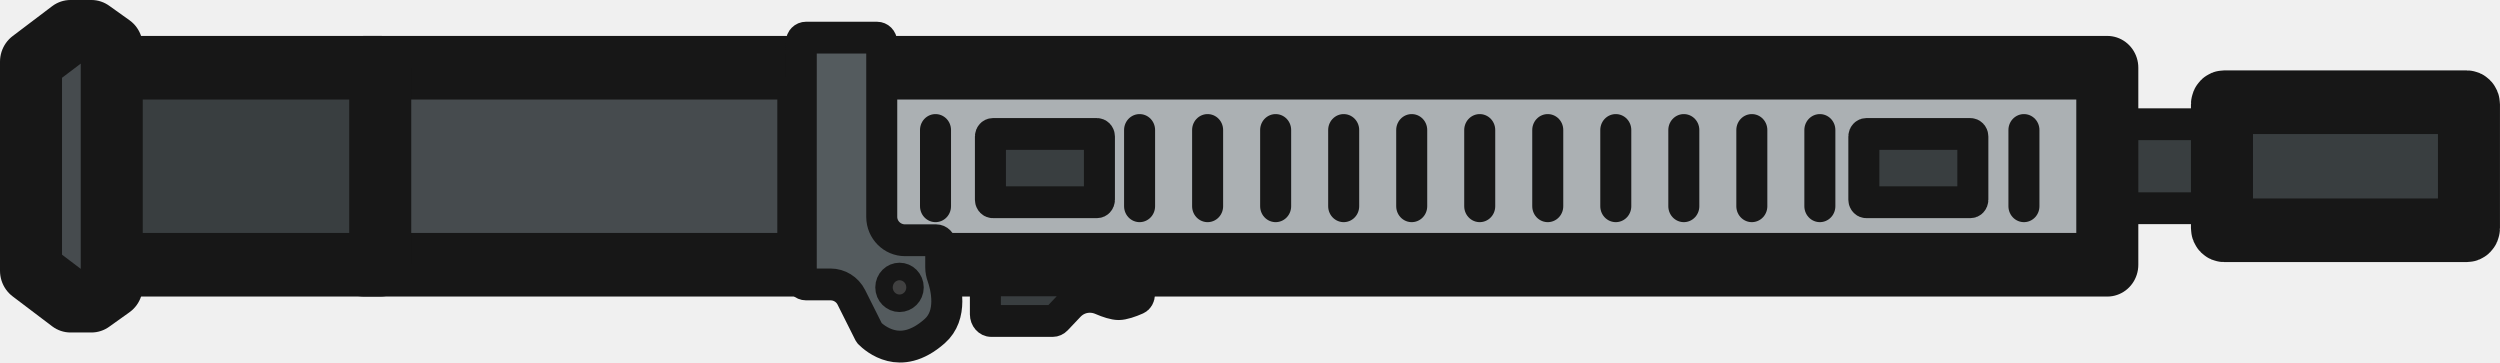
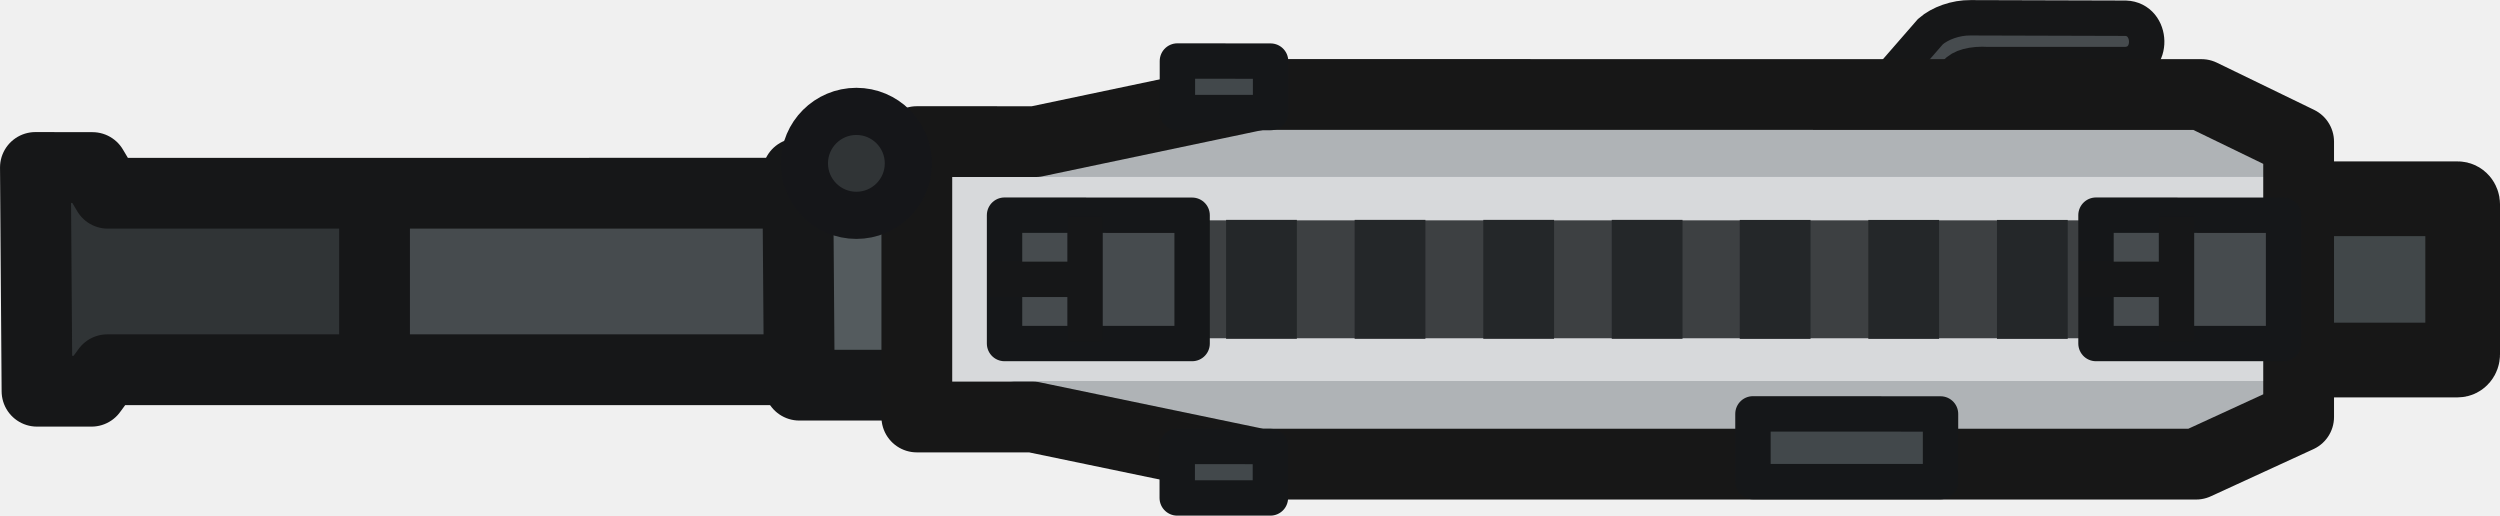
- <svg xmlns="http://www.w3.org/2000/svg" width="36.119mm" height="5.235mm" viewBox="0 0 36.119 5.235" version="1.1" id="svg1" xml:space="preserve">
+ <svg xmlns="http://www.w3.org/2000/svg" width="105.989" height="21.862" viewBox="0 0 28.043 5.784" version="1.1" id="svg1" xml:space="preserve">
  <defs id="defs1">
    <style id="style1">
      .cls-1 {
        fill: #171717;
      }

      .cls-2 {
        fill: #1a1a1a;
      }

      .cls-3 {
        fill: #505050;
        stroke-width: 1.5px;
      }

      .cls-3, .cls-4, .cls-5, .cls-6, .cls-7 {
        stroke-linecap: round;
        stroke-linejoin: round;
      }

      .cls-3, .cls-4, .cls-5, .cls-7 {
        stroke: #171717;
      }

      .cls-4 {
        fill: #3c3c3c;
      }

      .cls-4, .cls-5, .cls-6, .cls-7 {
        stroke-width: 3px;
      }

      .cls-5 {
        fill: #434343;
      }

      .cls-6 {
        fill: #7d521b;
        stroke: #261a08;
      }

      .cls-7 {
        fill: none;
      }
    </style>
    <clipPath id="clip0_619_1149">
      <rect width="110" height="110" fill="#ffffff" transform="translate(0.0859375)" id="rect82" x="0" y="0" />
    </clipPath>
    <style id="style2">
      .cls-1 {
        stroke: #14191a;
      }

      .cls-1, .cls-2, .cls-3 {
        fill: #303635;
      }

      .cls-1, .cls-2, .cls-3, .cls-4, .cls-5, .cls-6, .cls-7, .cls-8, .cls-9 {
        stroke-width: 1.5px;
      }

      .cls-1, .cls-2, .cls-3, .cls-5, .cls-6, .cls-7, .cls-8, .cls-10, .cls-11, .cls-12, .cls-13 {
        stroke-linejoin: round;
      }

      .cls-1, .cls-2, .cls-5, .cls-6, .cls-7, .cls-8, .cls-10, .cls-9 {
        fill-rule: evenodd;
      }

      .cls-2 {
        stroke: #141a1a;
      }

      .cls-3 {
        stroke: #22292b;
      }

      .cls-4 {
        fill: #2f3232;
        stroke-miterlimit: 82.2;
      }

      .cls-4, .cls-10, .cls-11 {
        stroke: #161818;
      }

      .cls-5 {
        stroke: #646f66;
      }

      .cls-5, .cls-6, .cls-7, .cls-10, .cls-9, .cls-11, .cls-12 {
        fill: #434c4b;
      }

      .cls-5, .cls-6, .cls-8, .cls-10 {
        stroke-linecap: square;
      }

      .cls-6 {
        stroke: #353d40;
      }

      .cls-7 {
        stroke: #272c2d;
      }

      .cls-7, .cls-9, .cls-11, .cls-12, .cls-13 {
        stroke-linecap: round;
      }

      .cls-8 {
        fill: #768489;
        stroke: #2f3737;
      }

      .cls-10, .cls-11, .cls-12, .cls-13 {
        stroke-width: 3px;
      }

      .cls-9 {
        stroke: #232c2e;
        stroke-miterlimit: 21.69;
      }

      .cls-12, .cls-13 {
        stroke: #151819;
      }

      .cls-13 {
        fill: none;
      }
    </style>
  </defs>
-   <g id="layer1" transform="translate(-188.183,-108.8928)">
+   <g id="layer1" transform="translate(-191.7898,-109.8676)">
    <g style="fill:none" id="g1" transform="matrix(0.2645833,0,0,0.2645833,15.80696,76.9392)">
-       <g id="g226" transform="matrix(1.331517,0,0,1.36566,-116.3366,-364.1401)" style="stroke-width:0.848">
-         <rect style="fill:#393e40;fill-opacity:1;fill-rule:evenodd;stroke:#171717;stroke-width:1.272;stroke-linecap:round;stroke-linejoin:round;stroke-dasharray:none;stroke-opacity:1" id="rect203" width="5.298" height="3.359" x="662.857" y="360.041" rx="0.088" ry="0.086" />
-         <path fill-rule="evenodd" clip-rule="evenodd" d="m 610.577,357.595 c -8.557,0.005 -8.754,-0.008 -17.311,7.3e-4 -0.225,0.014 -3.411,1.846 -3.411,4.913 0,3.067 3.185,3.324 3.411,3.338 8.557,0.002 8.754,7.6e-4 17.311,7.6e-4 z" fill="#696969" id="path41" style="fill:#464b4e;fill-opacity:1;stroke-width:0.185;stroke-linejoin:round" />
-         <path d="m 663.108,365.913 c 0.317,0 0.574,-0.251 0.574,-0.561 v -7.264 c 0,-0.31 -0.257,-0.561 -0.574,-0.561 H 610.577 v 8.386 z" fill="#515151" id="path42" style="fill:#abb0b3;fill-opacity:1;stroke-width:0.185;stroke-linejoin:round" />
-         <path d="m 591.6,357.782 h 18.212 v 7.877 h -18.212 c -0.119,-0.009 -0.806,-0.076 -1.455,-0.43 -0.629,-0.343 -1.228,-0.947 -1.228,-2.161 0,-1.213 0.599,-4.076 1.228,-4.419 0.649,-0.354 1.336,-0.858 1.455,-0.867 z m 71.483,7.877 h -51.741 v -7.877 h 51.741 z" stroke="#171717" stroke-width="8" id="path43" style="stroke-width:2.544;stroke-linejoin:round;stroke-dasharray:none" />
-         <path d="m 609.523,356.766 c 0,-0.103 0.086,-0.187 0.191,-0.187 h 2.918 c 0.106,0 0.191,0.084 0.191,0.187 v 6.979 c 0,0.516 0.428,0.935 0.956,0.935 h 1.273 c 0.106,0 0.191,0.084 0.191,0.187 v 0.895 c 0,0.127 0.026,0.244 0.064,0.348 0.065,0.178 0.187,0.576 0.185,1.014 -0.002,0.434 -0.124,0.87 -0.503,1.195 -0.74,0.634 -1.35,0.673 -1.783,0.57 -0.461,-0.109 -0.787,-0.395 -0.895,-0.502 -8.8e-4,-8.5e-4 -0.004,-0.006 -0.01,-0.016 l -0.725,-1.41 c -0.162,-0.316 -0.493,-0.515 -0.854,-0.515 h -1.009 c -0.106,0 -0.191,-0.084 -0.191,-0.187 z" fill="#404040" stroke="#171717" stroke-width="4" id="path44" style="fill:#545b5e;fill-opacity:1;stroke-width:1.272;stroke-linejoin:round;stroke-dasharray:none" />
-         <ellipse cx="613.552" cy="366.564" fill="#404040" stroke="#171717" stroke-width="2" id="circle44" style="stroke-width:1.272;stroke-linejoin:round;stroke-dasharray:none" rx="0.358" ry="0.35" />
-         <path d="m 617.073,366.55 c 0,-0.147 0.107,-0.267 0.24,-0.267 h 5.84 c 0.132,0 0.24,0.12 0.24,0.267 v 0.275 c 0,0.108 -0.052,0.174 -0.102,0.195 -0.273,0.119 -0.565,0.214 -0.753,0.214 -0.175,0 -0.445,-0.083 -0.709,-0.195 -0.426,-0.18 -0.945,-0.117 -1.315,0.263 l -0.52,0.535 c -0.044,0.045 -0.102,0.071 -0.162,0.071 h -2.518 c -0.132,0 -0.24,-0.12 -0.24,-0.267 z" fill="#515151" stroke="#171717" stroke-width="4" id="path45" style="fill:#393e40;fill-opacity:1;stroke-width:1.272;stroke-linejoin:round;stroke-dasharray:none" />
-         <rect style="fill:#393e40;fill-opacity:1;fill-rule:evenodd;stroke:#171717;stroke-width:2.544;stroke-linecap:round;stroke-linejoin:round;stroke-dasharray:none;stroke-opacity:1" id="rect202" width="11.383" height="7.878" x="580.873" y="357.781" />
-         <rect style="fill:#393e40;fill-opacity:1;fill-rule:evenodd;stroke:#171717;stroke-width:2.544;stroke-linecap:round;stroke-linejoin:round;stroke-dasharray:none;stroke-opacity:1" id="rect204" width="10.129" height="5.119" x="667.785" y="359.161" rx="0.088" ry="0.086" />
-         <path d="m 577.935,365.899 v -8.358 l 1.621,-1.196 h 0.855 l 0.835,0.581 v 9.589 l -0.835,0.581 h -0.855 z" fill="#404040" stroke="#171717" stroke-width="8" id="path36" style="fill:#464b4e;fill-opacity:1;stroke:#171717;stroke-width:2.544;stroke-linejoin:round;stroke-dasharray:none;stroke-opacity:1" />
-         <path style="fill:#393e40;fill-opacity:1;fill-rule:evenodd;stroke:#171717;stroke-width:1.272;stroke-linecap:round;stroke-linejoin:round;stroke-dasharray:none;stroke-opacity:1" d="m 659.664,360.271 v 3.049" id="path207" />
-         <path style="fill:#393e40;fill-opacity:1;fill-rule:evenodd;stroke:#171717;stroke-width:1.272;stroke-linecap:round;stroke-linejoin:round;stroke-dasharray:none;stroke-opacity:1" d="m 631.767,360.271 v 3.049" id="path208" />
-         <path style="fill:#393e40;fill-opacity:1;fill-rule:evenodd;stroke:#171717;stroke-width:1.272;stroke-linecap:round;stroke-linejoin:round;stroke-dasharray:none;stroke-opacity:1" d="m 637.346,360.271 v 3.049" id="path209" />
-         <path style="fill:#393e40;fill-opacity:1;fill-rule:evenodd;stroke:#171717;stroke-width:1.272;stroke-linecap:round;stroke-linejoin:round;stroke-dasharray:none;stroke-opacity:1" d="m 640.136,360.271 v 3.049" id="path210" />
-         <path style="fill:#393e40;fill-opacity:1;fill-rule:evenodd;stroke:#171717;stroke-width:1.272;stroke-linecap:round;stroke-linejoin:round;stroke-dasharray:none;stroke-opacity:1" d="m 642.926,360.271 v 3.049" id="path211" />
-         <path style="fill:#393e40;fill-opacity:1;fill-rule:evenodd;stroke:#171717;stroke-width:1.272;stroke-linecap:round;stroke-linejoin:round;stroke-dasharray:none;stroke-opacity:1" d="m 645.716,360.271 v 3.049" id="path212" />
-         <path style="fill:#393e40;fill-opacity:1;fill-rule:evenodd;stroke:#171717;stroke-width:1.272;stroke-linecap:round;stroke-linejoin:round;stroke-dasharray:none;stroke-opacity:1" d="m 648.505,360.271 v 3.049" id="path213" />
-         <path style="fill:#393e40;fill-opacity:1;fill-rule:evenodd;stroke:#171717;stroke-width:1.272;stroke-linecap:round;stroke-linejoin:round;stroke-dasharray:none;stroke-opacity:1" d="m 651.295,360.271 v 3.049" id="path214" />
-         <path style="fill:#393e40;fill-opacity:1;fill-rule:evenodd;stroke:#171717;stroke-width:1.272;stroke-linecap:round;stroke-linejoin:round;stroke-dasharray:none;stroke-opacity:1" d="m 615.028,360.271 v 3.049" id="path217" />
-         <path style="fill:#393e40;fill-opacity:1;fill-rule:evenodd;stroke:#171717;stroke-width:1.272;stroke-linecap:round;stroke-linejoin:round;stroke-dasharray:none;stroke-opacity:1" d="m 626.187,360.271 v 3.049" id="path218" />
-         <path style="fill:#393e40;fill-opacity:1;fill-rule:evenodd;stroke:#171717;stroke-width:1.272;stroke-linecap:round;stroke-linejoin:round;stroke-dasharray:none;stroke-opacity:1" d="m 628.977,360.271 v 3.049" id="path219" />
-         <path style="fill:#393e40;fill-opacity:1;fill-rule:evenodd;stroke:#171717;stroke-width:1.272;stroke-linecap:round;stroke-linejoin:round;stroke-dasharray:none;stroke-opacity:1" d="m 634.557,360.271 v 3.049" id="path221" />
-         <path style="fill:#393e40;fill-opacity:1;fill-rule:evenodd;stroke:#171717;stroke-width:1.272;stroke-linecap:round;stroke-linejoin:round;stroke-dasharray:none;stroke-opacity:1" d="m 623.397,360.271 v 3.049" id="path224" />
-         <rect style="fill:#393e40;fill-opacity:1;fill-rule:evenodd;stroke:#171717;stroke-width:1.272;stroke-linecap:round;stroke-linejoin:round;stroke-dasharray:none;stroke-opacity:1" id="rect225" width="4.47" height="2.729" x="617.28" y="360.431" rx="0.1" ry="0.1" />
-         <rect style="fill:#393e40;fill-opacity:1;fill-rule:evenodd;stroke:#171717;stroke-width:1.272;stroke-linecap:round;stroke-linejoin:round;stroke-dasharray:none;stroke-opacity:1" id="rect226" width="4.47" height="2.729" x="653.099" y="360.431" rx="0.1" ry="0.1" />
+       <g id="g111" transform="matrix(3.779528,0,0,3.779528,1266.161,-5.266129)">
+         <path id="rect149-2-2" class="cls-12" d="m -137.138,36.551 h 5.684 c 0.032,0 0.056,0.029 0.056,0.065 v 1.679 c 0,0.035 -0.024,0.065 -0.056,0.065 h -5.684 c -0.032,0 -0.056,-0.029 -0.056,-0.065 v -1.676 c 0,-0.035 0.024,-0.065 0.056,-0.065 z" style="fill:#414749;fill-opacity:1;stroke:#171717;stroke-width:0.838px;stroke-linecap:round;stroke-linejoin:round;stroke-opacity:1" />
+         <path style="fill:#464b4e;fill-opacity:1;stroke:none;stroke-width:0.794;stroke-linejoin:round;stroke-dasharray:none;stroke-opacity:1" d="m -158.807,36.465 0.018,1.98 h 0.611 l 0.177,-0.241 h 8.122 l -0.018,-1.451 -8.099,2e-6 -0.171,-0.288 z" id="path130-59-4" />
+         <path style="fill:#303436;fill-opacity:1;stroke:none;stroke-width:0.794;stroke-linejoin:round;stroke-dasharray:none;stroke-opacity:1" d="m -158.704,38.71 h 3.889 l -0.018,-2.51 -3.866,2e-6 z" id="path130-59-4-1" />
+         <path style="fill:none;fill-opacity:1;stroke:#161718;stroke-width:0.794;stroke-linejoin:round;stroke-dasharray:none;stroke-opacity:1" d="m -158.625,36.2 0.018,2.51 h 0.611 l 0.177,-0.241 h 8.122 l -0.018,-1.98 -8.099,2e-6 -0.171,-0.288 z" id="path130-59" />
+         <path style="fill:#545b5e;fill-opacity:1;stroke:#161718;stroke-width:0.794;stroke-linejoin:round;stroke-dasharray:none;stroke-opacity:1" d="m -150.074,36.269 0.018,2.373 h 1.502 l -0.018,-2.373 z" id="path130-7-8-8" />
+         <path style="fill:#464b4e;fill-opacity:1;stroke:#161718;stroke-width:0.397;stroke-dasharray:none;stroke-opacity:1" d="m -138.337,35.789 0.969,-1.113 c 0.107,-0.094 0.284,-0.157 0.45,-0.155 l 1.739,0.005 c 0.306,0.011 0.325,0.505 0,0.52 h -1.546 c -0.173,-0.011 -0.305,0.027 -0.356,0.093 l -0.772,0.873 z" id="path110" />
+         <path style="fill:#d7d9db;fill-opacity:1;stroke:none;stroke-width:0.794;stroke-linecap:butt;stroke-linejoin:round;stroke-dasharray:none;stroke-opacity:1" d="m -148.866,35.834 v 3.089 h 1.3 l 2.545,0.529 h 10.504 l 1.151,-0.529 v -3.088 l -1.09,-0.529 -10.564,-7.25e-4 -2.515,0.529 z" id="path145-1-5-3" />
+         <path style="fill:#afb3b6;fill-opacity:1;stroke:none;stroke-width:0.397;stroke-dasharray:none;stroke-opacity:1" d="m -147.515,36.306 c 0.152,0 14.247,0 14.247,0 l -0.507,-0.878 h -10.982 z" id="path111" />
+         <path style="fill:#afb3b6;fill-opacity:1;stroke:none;stroke-width:0.397;stroke-dasharray:none;stroke-opacity:1" d="m -147.686,38.595 c 0.152,0 14.247,0 14.247,0 l -0.507,0.878 h -10.982 z" id="path111-8" />
+         <path style="fill:none;fill-opacity:1;stroke:#171717;stroke-width:0.794;stroke-linecap:butt;stroke-linejoin:round;stroke-dasharray:none;stroke-opacity:1" d="m -148.738,35.91 v 3.089 h 1.3 l 2.545,0.529 h 10.504 l 1.151,-0.529 v -3.088 l -1.09,-0.529 -10.564,-7.25e-4 -2.515,0.529 z" id="path145-1-5" />
+         <g id="g3" transform="translate(-6.867031,-16.74223)">
+           <path style="fill:#57574f;fill-opacity:1;stroke:#3d4042;stroke-width:1.323;stroke-linecap:butt;stroke-linejoin:round;stroke-dasharray:none;stroke-opacity:1" d="m -127.947,54.197 h -11.621" id="path143-5" />
+           <path style="fill:#57574f;fill-opacity:1;stroke:#242729;stroke-width:0.794;stroke-linecap:butt;stroke-linejoin:round;stroke-dasharray:none;stroke-opacity:1" d="m -139.444,53.53 v 1.334" id="path141-7" />
+           <path style="fill:#57574f;fill-opacity:1;stroke:#242729;stroke-width:0.794;stroke-linecap:butt;stroke-linejoin:round;stroke-dasharray:none;stroke-opacity:1" d="m -138.005,53.53 v 1.334" id="path141-2-71" />
+           <path style="fill:#57574f;fill-opacity:1;stroke:#242729;stroke-width:0.794;stroke-linecap:butt;stroke-linejoin:round;stroke-dasharray:none;stroke-opacity:1" d="m -136.563,53.53 v 1.334" id="path141-2-7-3" />
+           <path style="fill:#57574f;fill-opacity:1;stroke:#242729;stroke-width:0.794;stroke-linecap:butt;stroke-linejoin:round;stroke-dasharray:none;stroke-opacity:1" d="m -135.12,53.53 v 1.334" id="path141-2-6-1" />
+           <path style="fill:#57574f;fill-opacity:1;stroke:#242729;stroke-width:0.794;stroke-linecap:butt;stroke-linejoin:round;stroke-dasharray:none;stroke-opacity:1" d="m -133.679,53.53 v 1.334" id="path141-2-7-5-8" />
+           <path style="fill:#57574f;fill-opacity:1;stroke:#242729;stroke-width:0.794;stroke-linecap:butt;stroke-linejoin:round;stroke-dasharray:none;stroke-opacity:1" d="m -132.243,53.531 v 1.334" id="path141-2-71-7" />
+           <path style="fill:#57574f;fill-opacity:1;stroke:#242729;stroke-width:0.794;stroke-linecap:butt;stroke-linejoin:round;stroke-dasharray:none;stroke-opacity:1" d="m -130.801,53.531 v 1.334" id="path141-2-7-3-9" />
+           <path style="fill:#57574f;fill-opacity:1;stroke:#242729;stroke-width:0.794;stroke-linecap:butt;stroke-linejoin:round;stroke-dasharray:none;stroke-opacity:1" d="m -129.358,53.531 v 1.334" id="path141-2-6-1-3" />
+           <path style="fill:#57574f;fill-opacity:1;stroke:#242729;stroke-width:0.794;stroke-linecap:butt;stroke-linejoin:round;stroke-dasharray:none;stroke-opacity:1" d="m -127.916,53.531 v 1.334" id="path141-2-7-5-8-4" />
+         </g>
+         <path style="fill:#acb1b4;fill-opacity:1;stroke:#161718;stroke-width:0.794;stroke-dasharray:none;stroke-opacity:1" d="m -154.821,36.639 v 1.667" id="path107" />
+         <path style="fill:#464b4e;fill-opacity:1;stroke:#151719;stroke-width:0.397;stroke-linecap:butt;stroke-linejoin:round;stroke-dasharray:none;stroke-opacity:1" d="m -147.754,36.735 v 1.44 h 2.104 v -1.439 z" id="path145-1-6-8-2" />
+         <path style="fill:#161718;fill-opacity:1;stroke:#161718;stroke-width:0.397;stroke-dasharray:none;stroke-opacity:1" d="M -146.851,36.753 V 38.157" id="path109" />
+         <path style="fill:#161718;fill-opacity:1;stroke:#161718;stroke-width:0.397;stroke-dasharray:none;stroke-opacity:1" d="m -146.755,37.455 h -1.19" id="path109-7" />
+         <path style="fill:#464b4e;fill-opacity:1;stroke:#151719;stroke-width:0.397;stroke-linecap:butt;stroke-linejoin:round;stroke-dasharray:none;stroke-opacity:1" d="m -135.511,36.735 v 1.44 h 2.104 v -1.439 z" id="path145-1-6-8-2-0" />
+         <path style="fill:#42484b;fill-opacity:1;stroke:#151719;stroke-width:0.397;stroke-linecap:butt;stroke-linejoin:round;stroke-dasharray:none;stroke-opacity:1" d="m -139.359,38.964 v 0.76 h 2.104 v -0.759 z" id="path145-1-6-8-2-0-9" />
+         <path style="fill:#42484b;fill-opacity:1;stroke:#151719;stroke-width:0.397;stroke-linecap:butt;stroke-linejoin:round;stroke-dasharray:none;stroke-opacity:1" d="m -145.817,39.329 v 0.578 h 1.045 V 39.33 Z" id="path145-1-6-8-2-0-9-3" />
+         <path style="fill:#42484b;fill-opacity:1;stroke:#151719;stroke-width:0.397;stroke-linecap:butt;stroke-linejoin:round;stroke-dasharray:none;stroke-opacity:1" d="m -145.815,35.006 v 0.578 h 1.045 v -0.577 z" id="path145-1-6-8-2-0-9-3-9" />
+         <path style="fill:#161718;fill-opacity:1;stroke:#161718;stroke-width:0.397;stroke-dasharray:none;stroke-opacity:1" d="M -134.608,36.753 V 38.157" id="path109-9" />
+         <path style="fill:#161718;fill-opacity:1;stroke:#161718;stroke-width:0.397;stroke-dasharray:none;stroke-opacity:1" d="m -134.512,37.455 h -1.19" id="path109-7-1" />
+         <circle style="fill:#303436;fill-opacity:1;stroke:#151619;stroke-width:0.529;stroke-linecap:round;stroke-linejoin:round;stroke-dasharray:none;stroke-opacity:1" id="path175-5" cx="-149.416" cy="36.154" r="0.583" />
      </g>
    </g>
  </g>
</svg>
